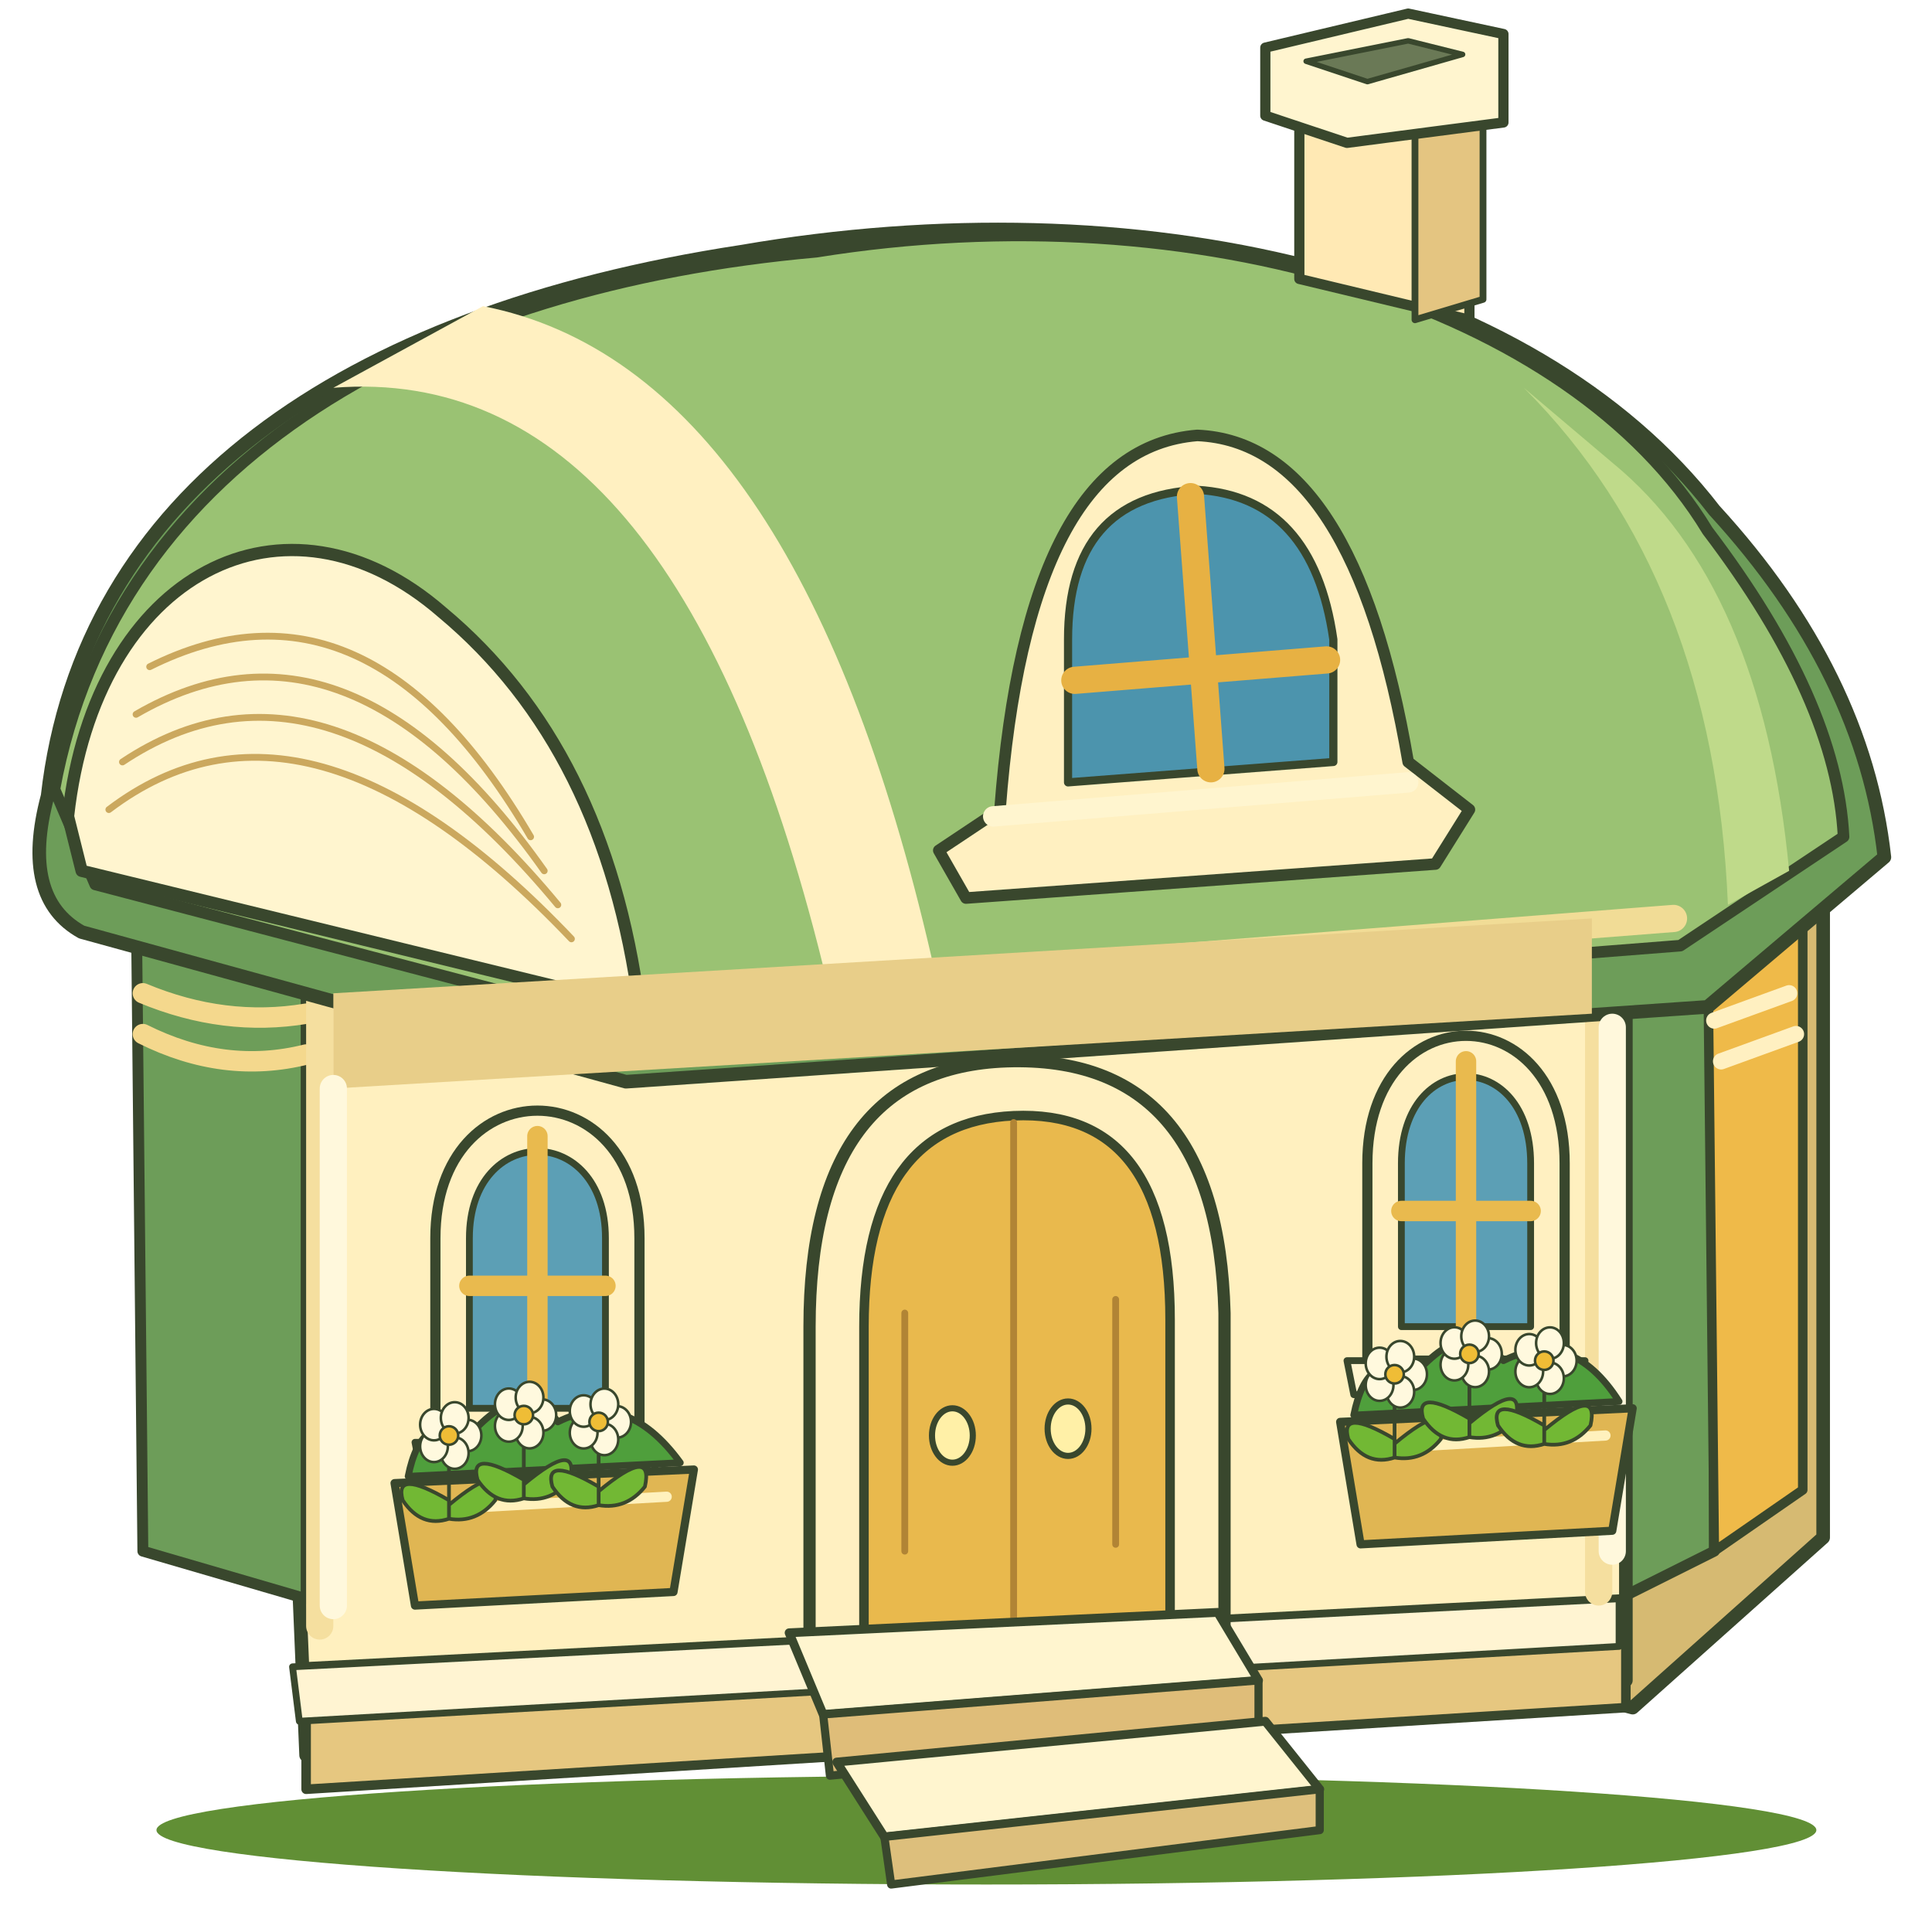
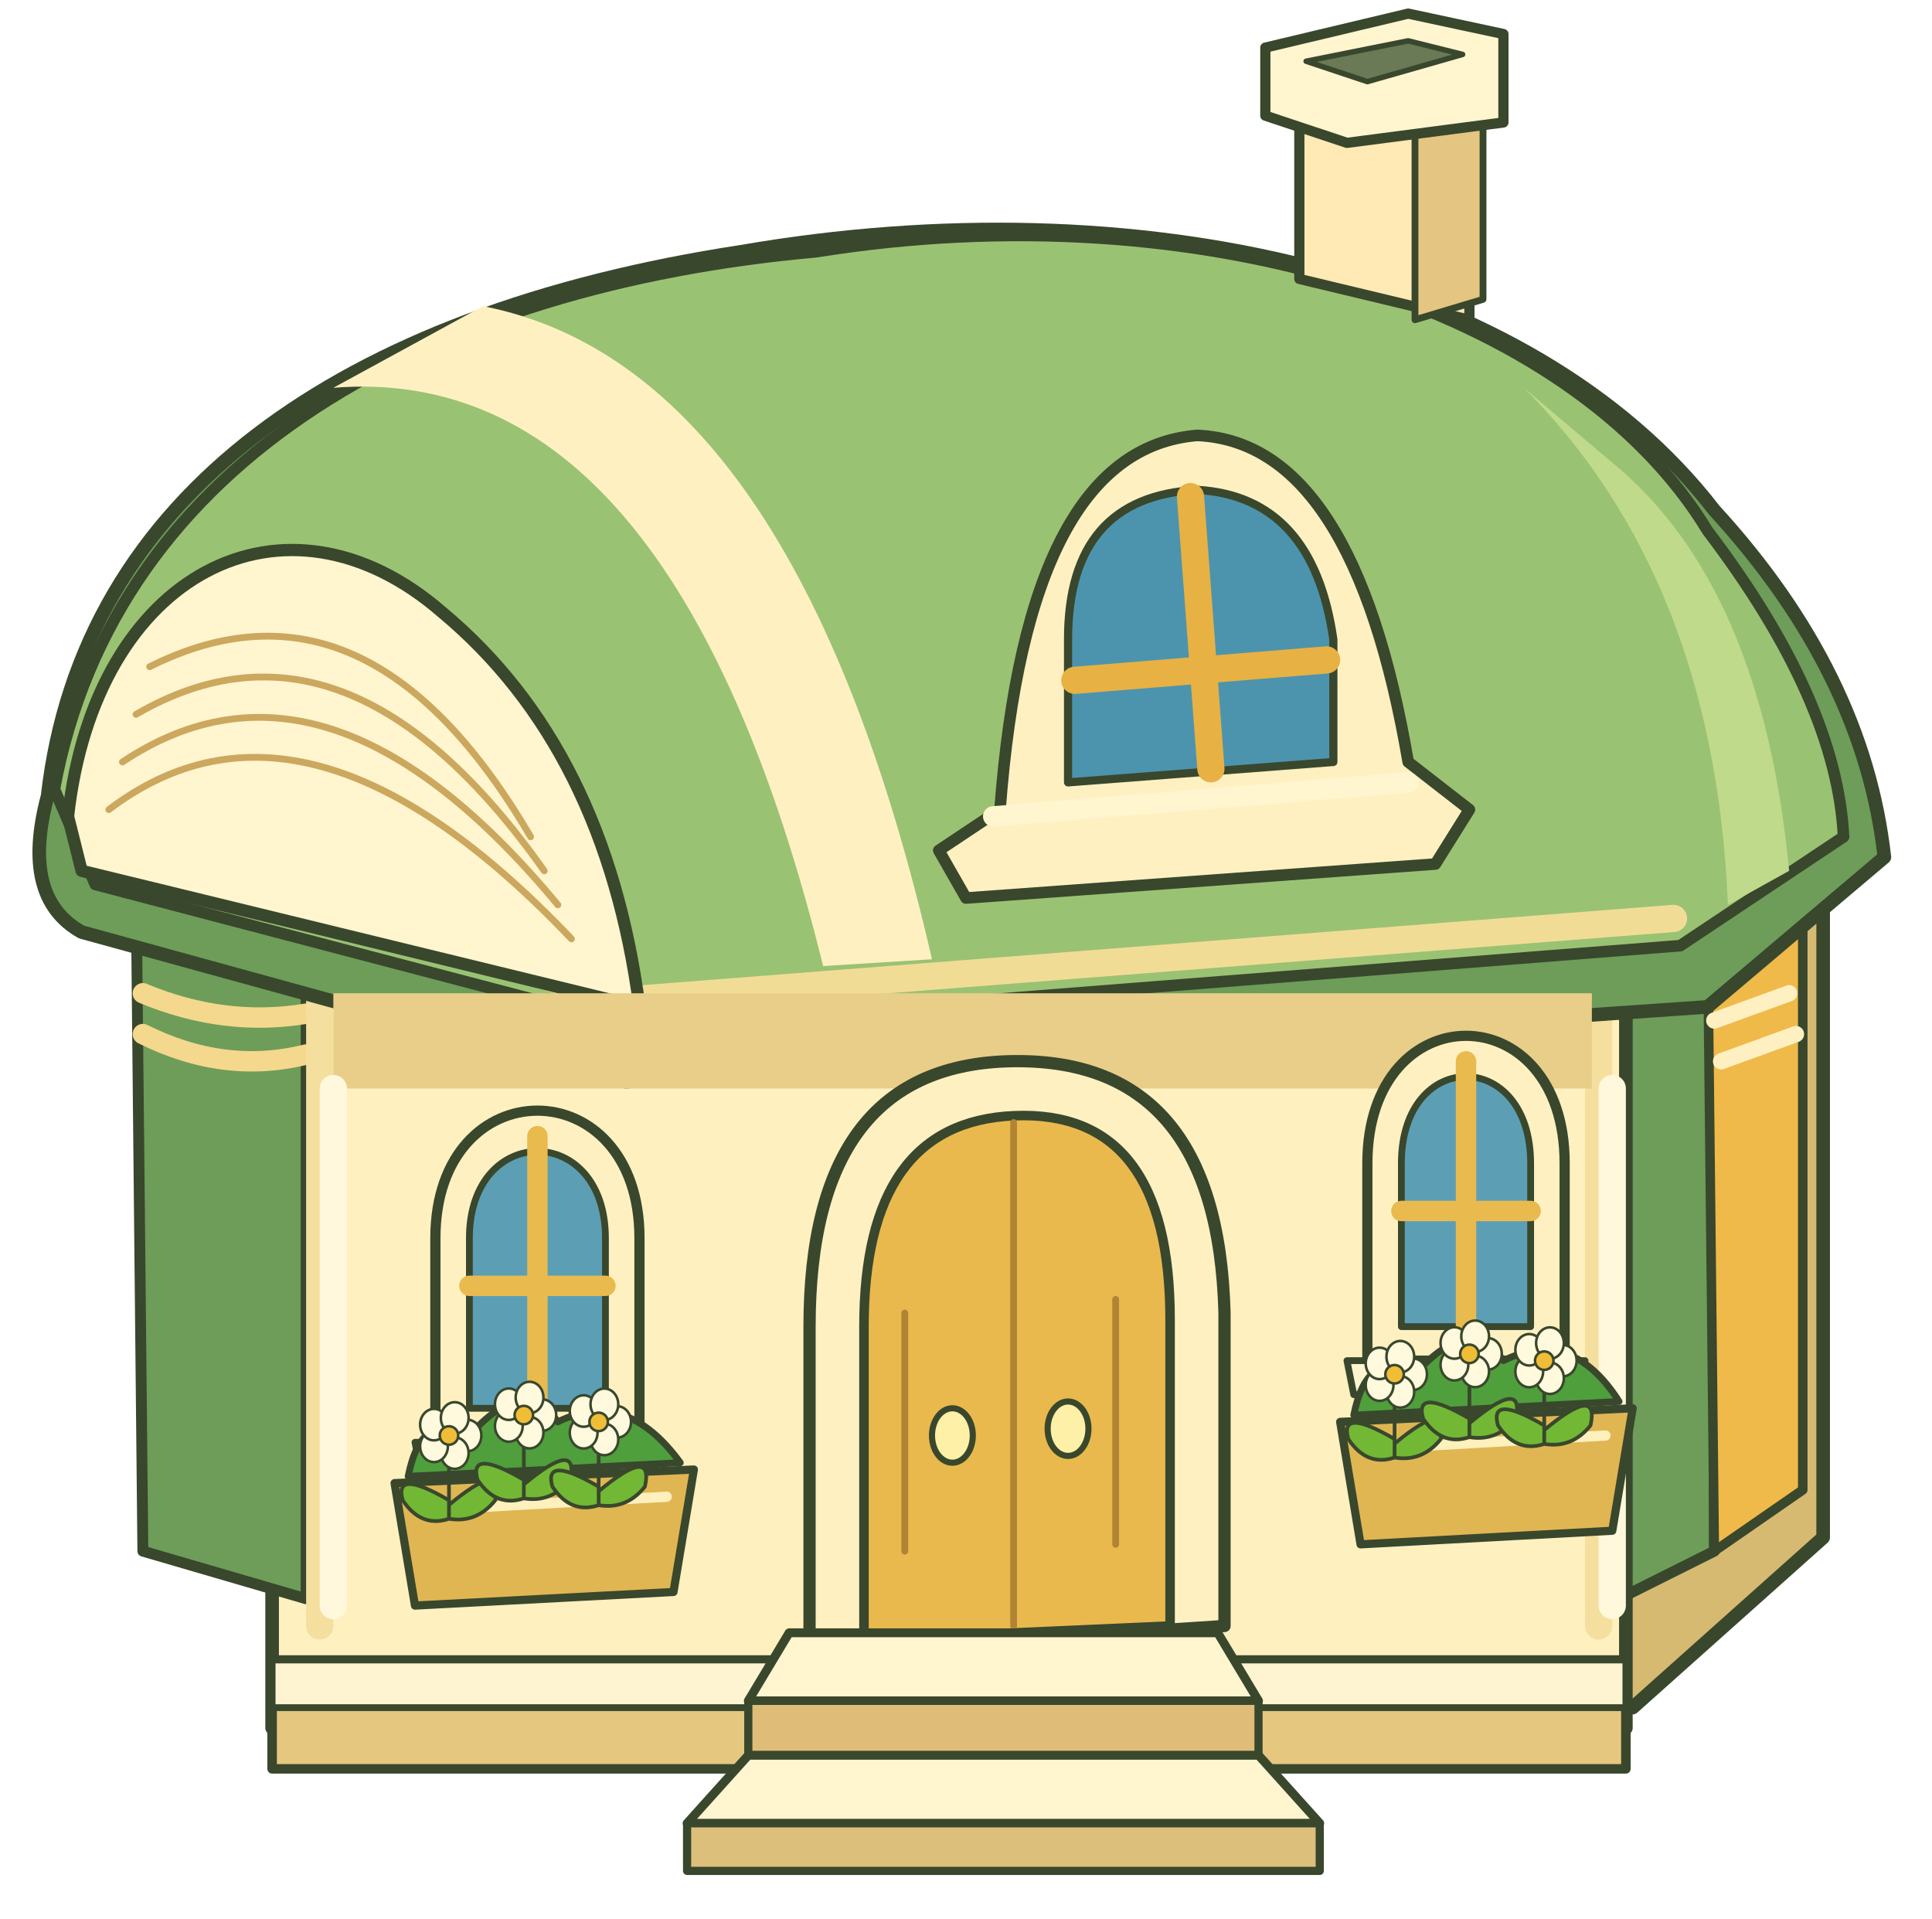
- <svg xmlns="http://www.w3.org/2000/svg" width="284" height="282" viewBox="0 0 284 282" stroke-linecap="round" stroke-linejoin="round">
-   <ellipse cx="145" cy="269" rx="122" ry="8" fill="#618f35" stroke="none" stroke-width="1.5" />
+ <svg xmlns="http://www.w3.org/2000/svg" width="284" height="282" viewBox="0 0 284 282" stroke-linecap="round" stroke-linejoin="round" data-structure="level-fronts">
  <path d="M221 130L268 117V226L240 251 221 246Z" fill="#d6ba72" stroke="#39472d" stroke-width="2" />
  <path d="M235 138L252 133V228L236 236Z" fill="#6d9d59" stroke="#39472d" stroke-width="1.6" />
  <path d="M251 136L265 132V219L252 228Z" fill="#efba49" stroke="#39472d" stroke-width="1.4" />
  <path d="M252 150L263 146M253 156L264 152" fill="none" stroke="#fff0c1" stroke-width="2.4" />
-   <path d="M40 139L239 128V247L45 258Z" fill="#fff0bf" stroke="#39472d" stroke-width="2" />
-   <path d="M45 245L239 235V251L45 263Z" fill="#e6c780" stroke="#39472d" stroke-width="1.4" />
-   <path d="M43 245L238 235V242L44 253Z" fill="#fff4d2" stroke="#39472d" stroke-width="1" />
+   <path d="M40 136H239V254H40Z" fill="#fff0bf" stroke="#39472d" stroke-width="2" />
+   <path d="M40 244H239V260H40Z" fill="#e6c780" stroke="#39472d" stroke-width="1.4" />
+   <path d="M40 244H239V251H40Z" fill="#fff4d2" stroke="#39472d" stroke-width="1" />
  <path d="M20 129L45 136V235L21 228Z" fill="#6d9d59" stroke="#39472d" stroke-width="1.6" />
  <path d="M21 146Q33 151 45 149M21 152Q33 158 45 155" fill="none" stroke="#f4d88d" stroke-width="3" />
-   <path d="M47 137V239M235 132V234" fill="none" stroke="#f5df9f" stroke-width="4" />
+   <path d="M47 137V239M235 137V239" fill="none" stroke="#f5df9f" stroke-width="4" />
  <path d="M7 117C12 73 50 46 109 37C167 27 225 40 252 75Q274 99 277 126L251 148 92 159 12 137Q3 132 7 117Z" fill="#6d9d59" stroke="#39472d" stroke-width="2" />
  <path d="M8 116C17 67 64 42 120 37C176 28 231 45 251 78Q270 103 271 123L247 139 94 151 14 130Z" fill="#9ac273" stroke="#39472d" stroke-width="1.7" />
  <path d="M49 57Q99 53 121 142L137 141Q117 54 71 45Z" fill="#fff0c1" stroke="none" stroke-width="1.7" />
  <path d="M224 57Q252 85 254 133L263 128Q259 86 237 68Z" fill="#bfda8a" stroke="none" stroke-width="1.7" />
  <path d="M14 124L92 147 246 135" fill="none" stroke="#f1dc96" stroke-width="4" />
  <path d="M10 120C14 84 42 70 65 90Q89 110 94 148L12 128Z" fill="#fff5cf" stroke="#39472d" stroke-width="1.8" />
  <path d="M16 119Q45 97 84 138" fill="none" stroke="#cba85e" stroke-width="1" />
  <path d="M18 112Q48 92 82 133" fill="none" stroke="#cba85e" stroke-width="1" />
  <path d="M20 105Q51 87 80 128" fill="none" stroke="#cba85e" stroke-width="1" />
  <path d="M22 98Q54 82 78 123" fill="none" stroke="#cba85e" stroke-width="1" />
  <path d="M191 41V9L216 8V47Z" fill="#ffe9b4" stroke="#39472d" stroke-width="1.5" />
  <path d="M208 12L218 9V44L208 47Z" fill="#e4c581" stroke="#39472d" stroke-width="1" />
  <path d="M186 7L207 2 221 5V18L198 21 186 17Z" fill="#fff5cf" stroke="#39472d" stroke-width="1.5" />
  <path d="M192 9L207 6 215 8 201 12Z" fill="#6a7956" stroke="#39472d" stroke-width="0.8" />
  <path d="M147 119Q151 66 176 64Q199 65 207 112L216 119 211 127 142 132 138 125Z" fill="#fff0c1" stroke="#39472d" stroke-width="1.7" />
  <path d="M157 115V94Q157 73 176 72Q193 73 196 94V112Z" fill="#4c94ad" stroke="#39472d" stroke-width="1.2" />
  <path d="M175 73L178 113M158 100L195 97" fill="none" stroke="#e7b143" stroke-width="4" />
  <path d="M146 120L207 115" fill="none" stroke="#fff5cf" stroke-width="3" />
-   <path d="M49 146L234 135V149L49 160Z" fill="#e8ce89" stroke="none" stroke-width="1.7" />
-   <path d="M49 160V236M237 151V228" fill="none" stroke="#fff8dc" stroke-width="4" />
+   <path d="M49 146H234V160H49Z" fill="#e8ce89" stroke="none" stroke-width="1.7" />
+   <path d="M49 160V236M237 160V236" fill="none" stroke="#fff8dc" stroke-width="4" />
  <path d="M64 212V182C64 157 94 157 94 182V212Z" fill="#fff0c1" stroke="#39472d" stroke-width="1.5" />
  <path d="M69 207V182C69 165 89 165 89 182V207Z" fill="#5c9fb5" stroke="#39472d" stroke-width="1" />
  <path d="M79.0 167V207M69 189H89" fill="none" stroke="#e9ba4e" stroke-width="3" />
  <path d="M61 212H97l-1 5H62Z" fill="#fff5cf" stroke="#39472d" stroke-width="1" />
  <path d="M201 200V171C201 146 230 146 230 171V200Z" fill="#fff0c1" stroke="#39472d" stroke-width="1.5" />
  <path d="M206 195V171C206 154 225 154 225 171V195Z" fill="#5c9fb5" stroke="#39472d" stroke-width="1" />
  <path d="M215.5 156V195M206 178H225" fill="none" stroke="#e9ba4e" stroke-width="3" />
  <path d="M198 200H233l-1 5H199Z" fill="#fff5cf" stroke="#39472d" stroke-width="1" />
  <path d="M119 243V195Q119 157 148 156Q179 155 180 193V239Z" fill="#fff0c1" stroke="#39472d" stroke-width="1.8" />
  <path d="M127 241V195Q127 165 149 164Q172 163 172 194V239Z" fill="#e9b94d" stroke="#39472d" stroke-width="1.4" />
  <path d="M149 165V239M133 193V228M164 191V227" fill="none" stroke="#b18435" stroke-width="1" />
  <ellipse cx="140" cy="211" rx="3" ry="4" fill="#fff0a7" stroke="#39472d" stroke-width="0.9" />
  <ellipse cx="157" cy="210" rx="3" ry="4" fill="#fff0a7" stroke="#39472d" stroke-width="0.9" />
-   <path d="M116 240L179 237 185 247 121 252Z" fill="#fff5cf" stroke="#39472d" stroke-width="1.3" />
-   <path d="M121 252L185 247V255L122 261Z" fill="#dfbd79" stroke="#39472d" stroke-width="1.2" />
-   <path d="M123 259L186 253 194 263 130 270Z" fill="#fff5cf" stroke="#39472d" stroke-width="1.3" />
-   <path d="M130 270L194 263V269L131 277Z" fill="#ddbf7c" stroke="#39472d" stroke-width="1.2" />
+   <path d="M116 240H179L185 250H110Z" fill="#fff5cf" stroke="#39472d" stroke-width="1.3" />
+   <path d="M110 250H185V258H110Z" fill="#dfbd79" stroke="#39472d" stroke-width="1.2" />
+   <path d="M110 258H185L194 268H101Z" fill="#fff5cf" stroke="#39472d" stroke-width="1.3" />
+   <path d="M101 268H194V275H101Z" fill="#ddbf7c" stroke="#39472d" stroke-width="1.2" />
  <path d="M58 218l44 -2 -3 18 -38 2Z" fill="#e0b653" stroke="#39472d" stroke-width="1.2" />
  <path d="M62 222l36 -2" fill="none" stroke="#fff1bd" stroke-width="1.5" />
  <path d="M60 217Q62 207 69 211Q77 202 82 209Q92 204 100 215Z" fill="#4f9f3c" stroke="#39472d" stroke-width="1" />
  <g transform="translate(66 211) scale(0.68)">
    <path d="M0 5L0 18M0 14Q-12 7-10 14Q-6 20 0 18M0 15Q12 5 10 14Q6 19 0 18" fill="#72b834" stroke="#39472d" stroke-width="0.8" />
    <ellipse cx="4.0" cy="0.0" rx="3" ry="3.4" fill="#fff9de" stroke="#39472d" stroke-width="0.55" />
    <ellipse cx="1.24" cy="3.8" rx="3" ry="3.4" fill="#fff9de" stroke="#39472d" stroke-width="0.55" />
    <ellipse cx="-3.24" cy="2.35" rx="3" ry="3.4" fill="#fff9de" stroke="#39472d" stroke-width="0.55" />
    <ellipse cx="-3.24" cy="-2.35" rx="3" ry="3.4" fill="#fff9de" stroke="#39472d" stroke-width="0.55" />
    <ellipse cx="1.24" cy="-3.8" rx="3" ry="3.4" fill="#fff9de" stroke="#39472d" stroke-width="0.55" />
    <ellipse cx="0" cy="0" rx="2" ry="2" fill="#efbd36" stroke="#39472d" stroke-width="0.55" />
  </g>
  <g transform="translate(77 208) scale(0.68)">
    <path d="M0 5L0 18M0 14Q-12 7-10 14Q-6 20 0 18M0 15Q12 5 10 14Q6 19 0 18" fill="#72b834" stroke="#39472d" stroke-width="0.8" />
    <ellipse cx="4.0" cy="0.0" rx="3" ry="3.4" fill="#fff9de" stroke="#39472d" stroke-width="0.55" />
    <ellipse cx="1.24" cy="3.8" rx="3" ry="3.4" fill="#fff9de" stroke="#39472d" stroke-width="0.55" />
    <ellipse cx="-3.24" cy="2.35" rx="3" ry="3.4" fill="#fff9de" stroke="#39472d" stroke-width="0.55" />
    <ellipse cx="-3.24" cy="-2.35" rx="3" ry="3.4" fill="#fff9de" stroke="#39472d" stroke-width="0.55" />
    <ellipse cx="1.24" cy="-3.8" rx="3" ry="3.4" fill="#fff9de" stroke="#39472d" stroke-width="0.55" />
    <ellipse cx="0" cy="0" rx="2" ry="2" fill="#efbd36" stroke="#39472d" stroke-width="0.55" />
  </g>
  <g transform="translate(88 209) scale(0.68)">
    <path d="M0 5L0 18M0 14Q-12 7-10 14Q-6 20 0 18M0 15Q12 5 10 14Q6 19 0 18" fill="#72b834" stroke="#39472d" stroke-width="0.8" />
    <ellipse cx="4.0" cy="0.0" rx="3" ry="3.4" fill="#fff9de" stroke="#39472d" stroke-width="0.55" />
    <ellipse cx="1.24" cy="3.8" rx="3" ry="3.4" fill="#fff9de" stroke="#39472d" stroke-width="0.55" />
    <ellipse cx="-3.24" cy="2.35" rx="3" ry="3.4" fill="#fff9de" stroke="#39472d" stroke-width="0.55" />
    <ellipse cx="-3.24" cy="-2.35" rx="3" ry="3.4" fill="#fff9de" stroke="#39472d" stroke-width="0.55" />
    <ellipse cx="1.24" cy="-3.8" rx="3" ry="3.4" fill="#fff9de" stroke="#39472d" stroke-width="0.55" />
    <ellipse cx="0" cy="0" rx="2" ry="2" fill="#efbd36" stroke="#39472d" stroke-width="0.55" />
  </g>
  <path d="M197 209l43 -2 -3 18 -37 2Z" fill="#e0b653" stroke="#39472d" stroke-width="1.2" />
  <path d="M201 213l35 -2" fill="none" stroke="#fff1bd" stroke-width="1.5" />
  <path d="M199 208Q201 198 208 202Q216 193 221 200Q231 195 238 206Z" fill="#4f9f3c" stroke="#39472d" stroke-width="1" />
  <g transform="translate(205 202) scale(0.68)">
    <path d="M0 5L0 18M0 14Q-12 7-10 14Q-6 20 0 18M0 15Q12 5 10 14Q6 19 0 18" fill="#72b834" stroke="#39472d" stroke-width="0.8" />
    <ellipse cx="4.0" cy="0.0" rx="3" ry="3.4" fill="#fff9de" stroke="#39472d" stroke-width="0.55" />
    <ellipse cx="1.24" cy="3.8" rx="3" ry="3.4" fill="#fff9de" stroke="#39472d" stroke-width="0.55" />
    <ellipse cx="-3.24" cy="2.35" rx="3" ry="3.4" fill="#fff9de" stroke="#39472d" stroke-width="0.55" />
    <ellipse cx="-3.24" cy="-2.35" rx="3" ry="3.4" fill="#fff9de" stroke="#39472d" stroke-width="0.55" />
    <ellipse cx="1.24" cy="-3.8" rx="3" ry="3.4" fill="#fff9de" stroke="#39472d" stroke-width="0.55" />
    <ellipse cx="0" cy="0" rx="2" ry="2" fill="#efbd36" stroke="#39472d" stroke-width="0.55" />
  </g>
  <g transform="translate(216 199) scale(0.68)">
    <path d="M0 5L0 18M0 14Q-12 7-10 14Q-6 20 0 18M0 15Q12 5 10 14Q6 19 0 18" fill="#72b834" stroke="#39472d" stroke-width="0.8" />
    <ellipse cx="4.0" cy="0.0" rx="3" ry="3.4" fill="#fff9de" stroke="#39472d" stroke-width="0.55" />
    <ellipse cx="1.24" cy="3.8" rx="3" ry="3.4" fill="#fff9de" stroke="#39472d" stroke-width="0.55" />
    <ellipse cx="-3.24" cy="2.35" rx="3" ry="3.4" fill="#fff9de" stroke="#39472d" stroke-width="0.55" />
    <ellipse cx="-3.24" cy="-2.35" rx="3" ry="3.4" fill="#fff9de" stroke="#39472d" stroke-width="0.55" />
    <ellipse cx="1.24" cy="-3.8" rx="3" ry="3.4" fill="#fff9de" stroke="#39472d" stroke-width="0.55" />
    <ellipse cx="0" cy="0" rx="2" ry="2" fill="#efbd36" stroke="#39472d" stroke-width="0.55" />
  </g>
  <g transform="translate(227 200) scale(0.68)">
    <path d="M0 5L0 18M0 14Q-12 7-10 14Q-6 20 0 18M0 15Q12 5 10 14Q6 19 0 18" fill="#72b834" stroke="#39472d" stroke-width="0.8" />
    <ellipse cx="4.0" cy="0.0" rx="3" ry="3.4" fill="#fff9de" stroke="#39472d" stroke-width="0.55" />
    <ellipse cx="1.24" cy="3.8" rx="3" ry="3.4" fill="#fff9de" stroke="#39472d" stroke-width="0.55" />
    <ellipse cx="-3.24" cy="2.35" rx="3" ry="3.4" fill="#fff9de" stroke="#39472d" stroke-width="0.55" />
    <ellipse cx="-3.24" cy="-2.35" rx="3" ry="3.4" fill="#fff9de" stroke="#39472d" stroke-width="0.55" />
    <ellipse cx="1.24" cy="-3.8" rx="3" ry="3.4" fill="#fff9de" stroke="#39472d" stroke-width="0.55" />
    <ellipse cx="0" cy="0" rx="2" ry="2" fill="#efbd36" stroke="#39472d" stroke-width="0.55" />
  </g>
</svg>
